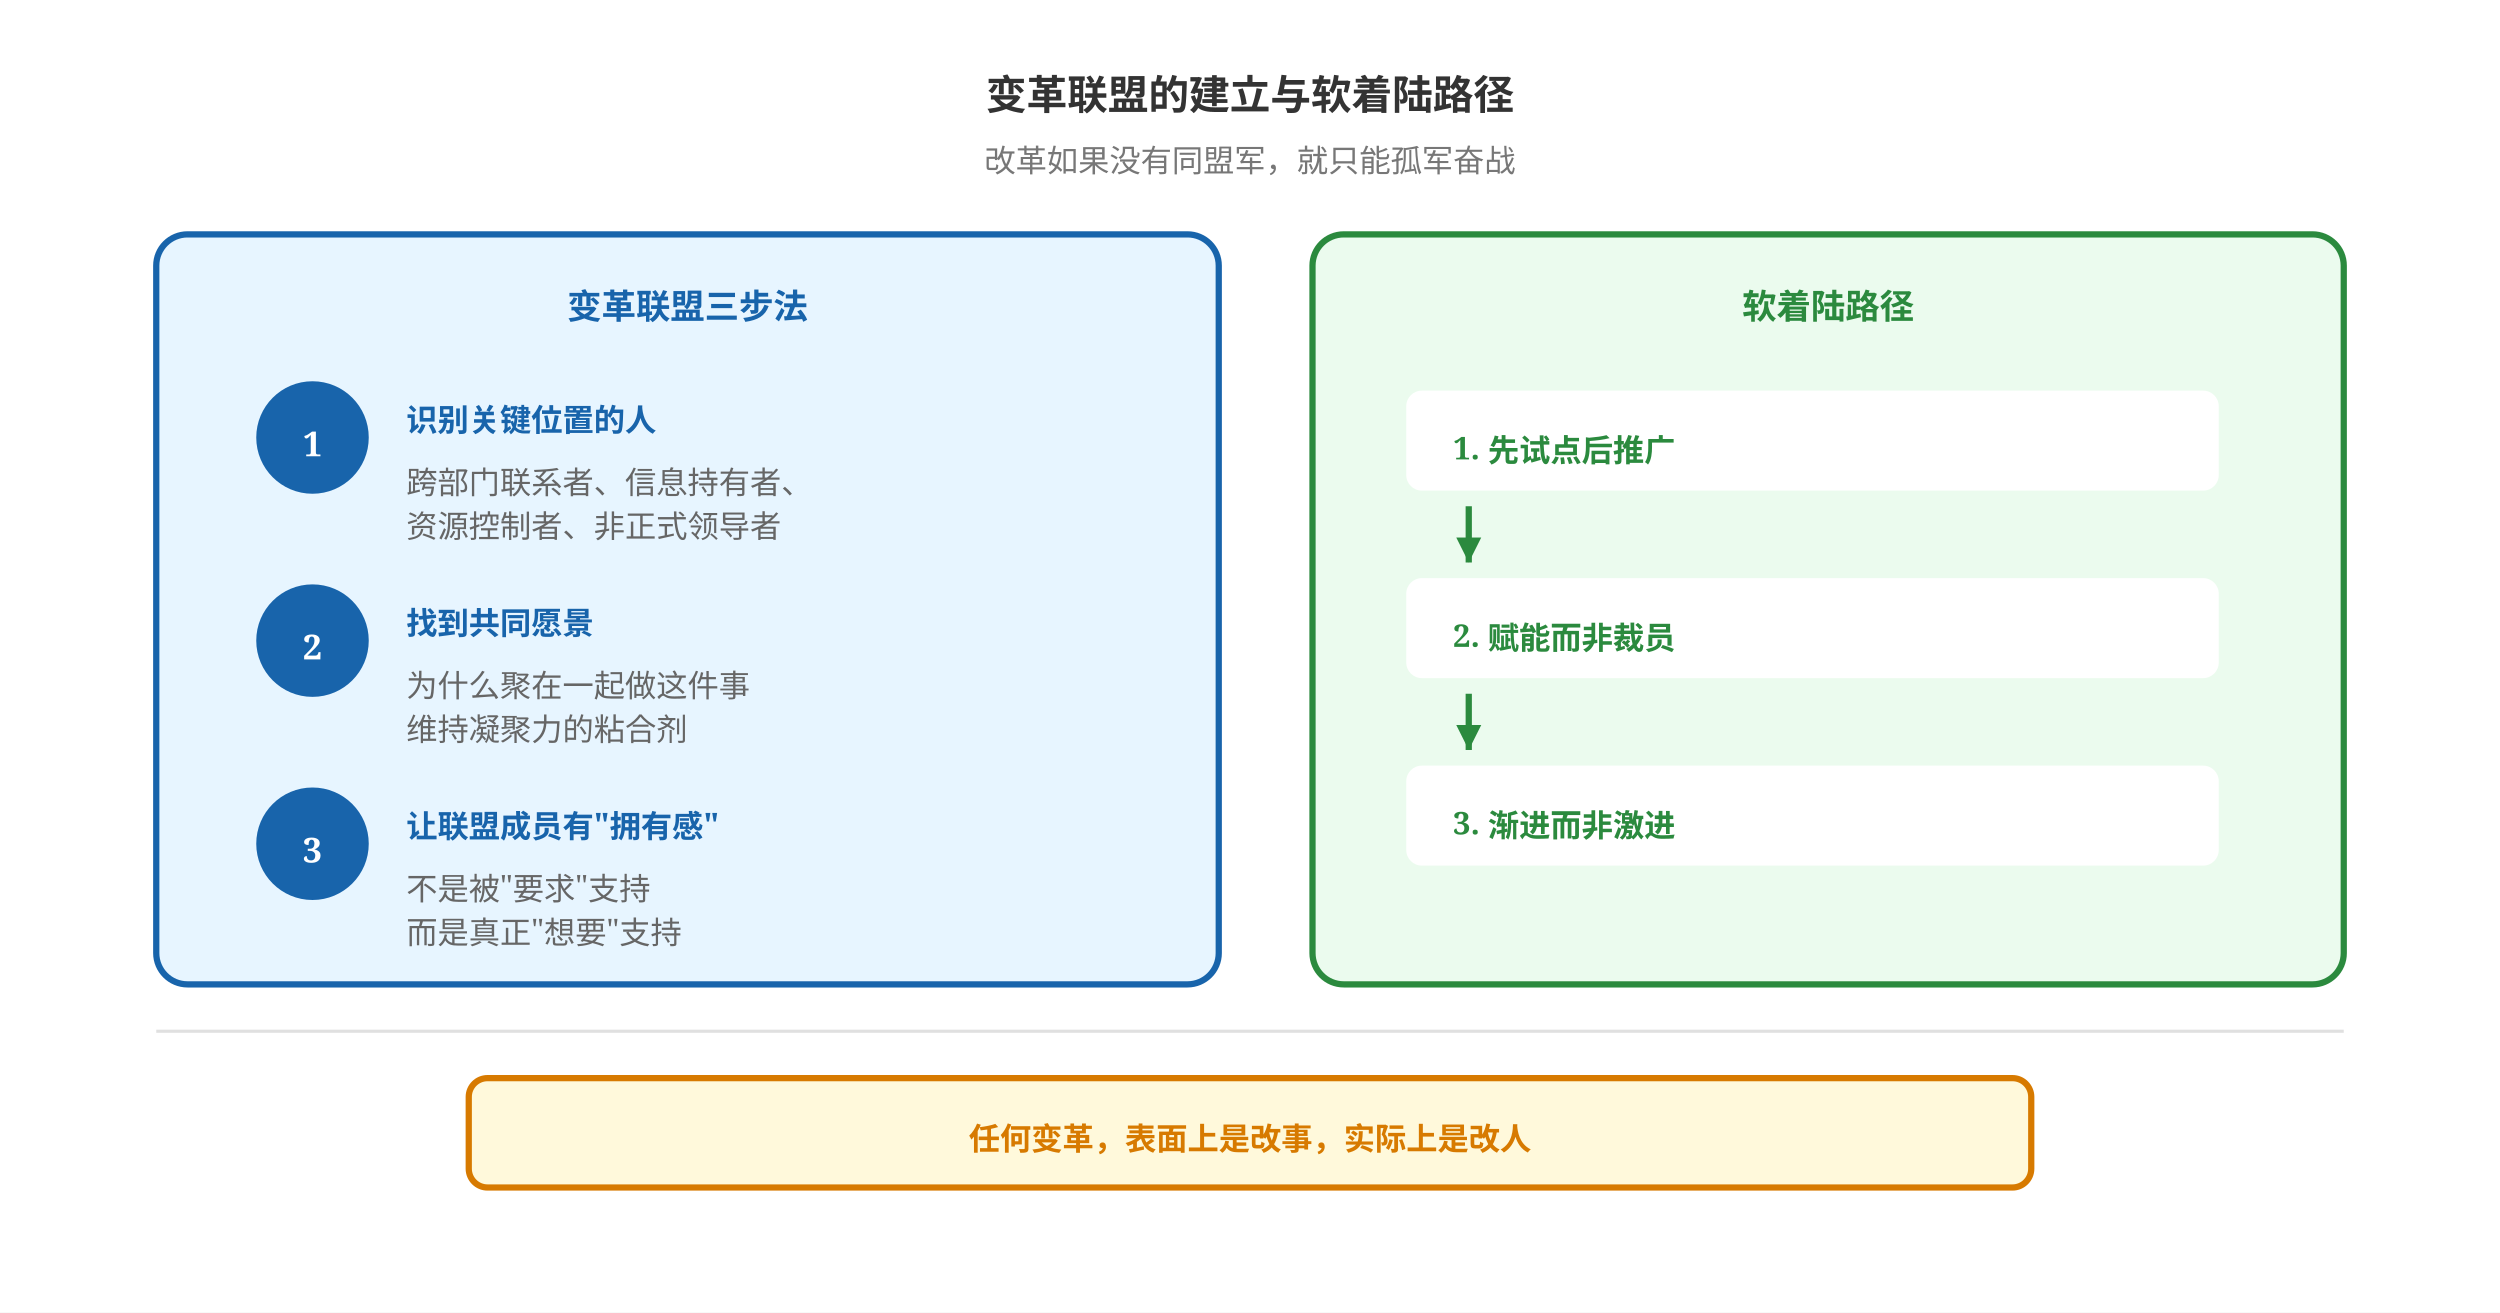
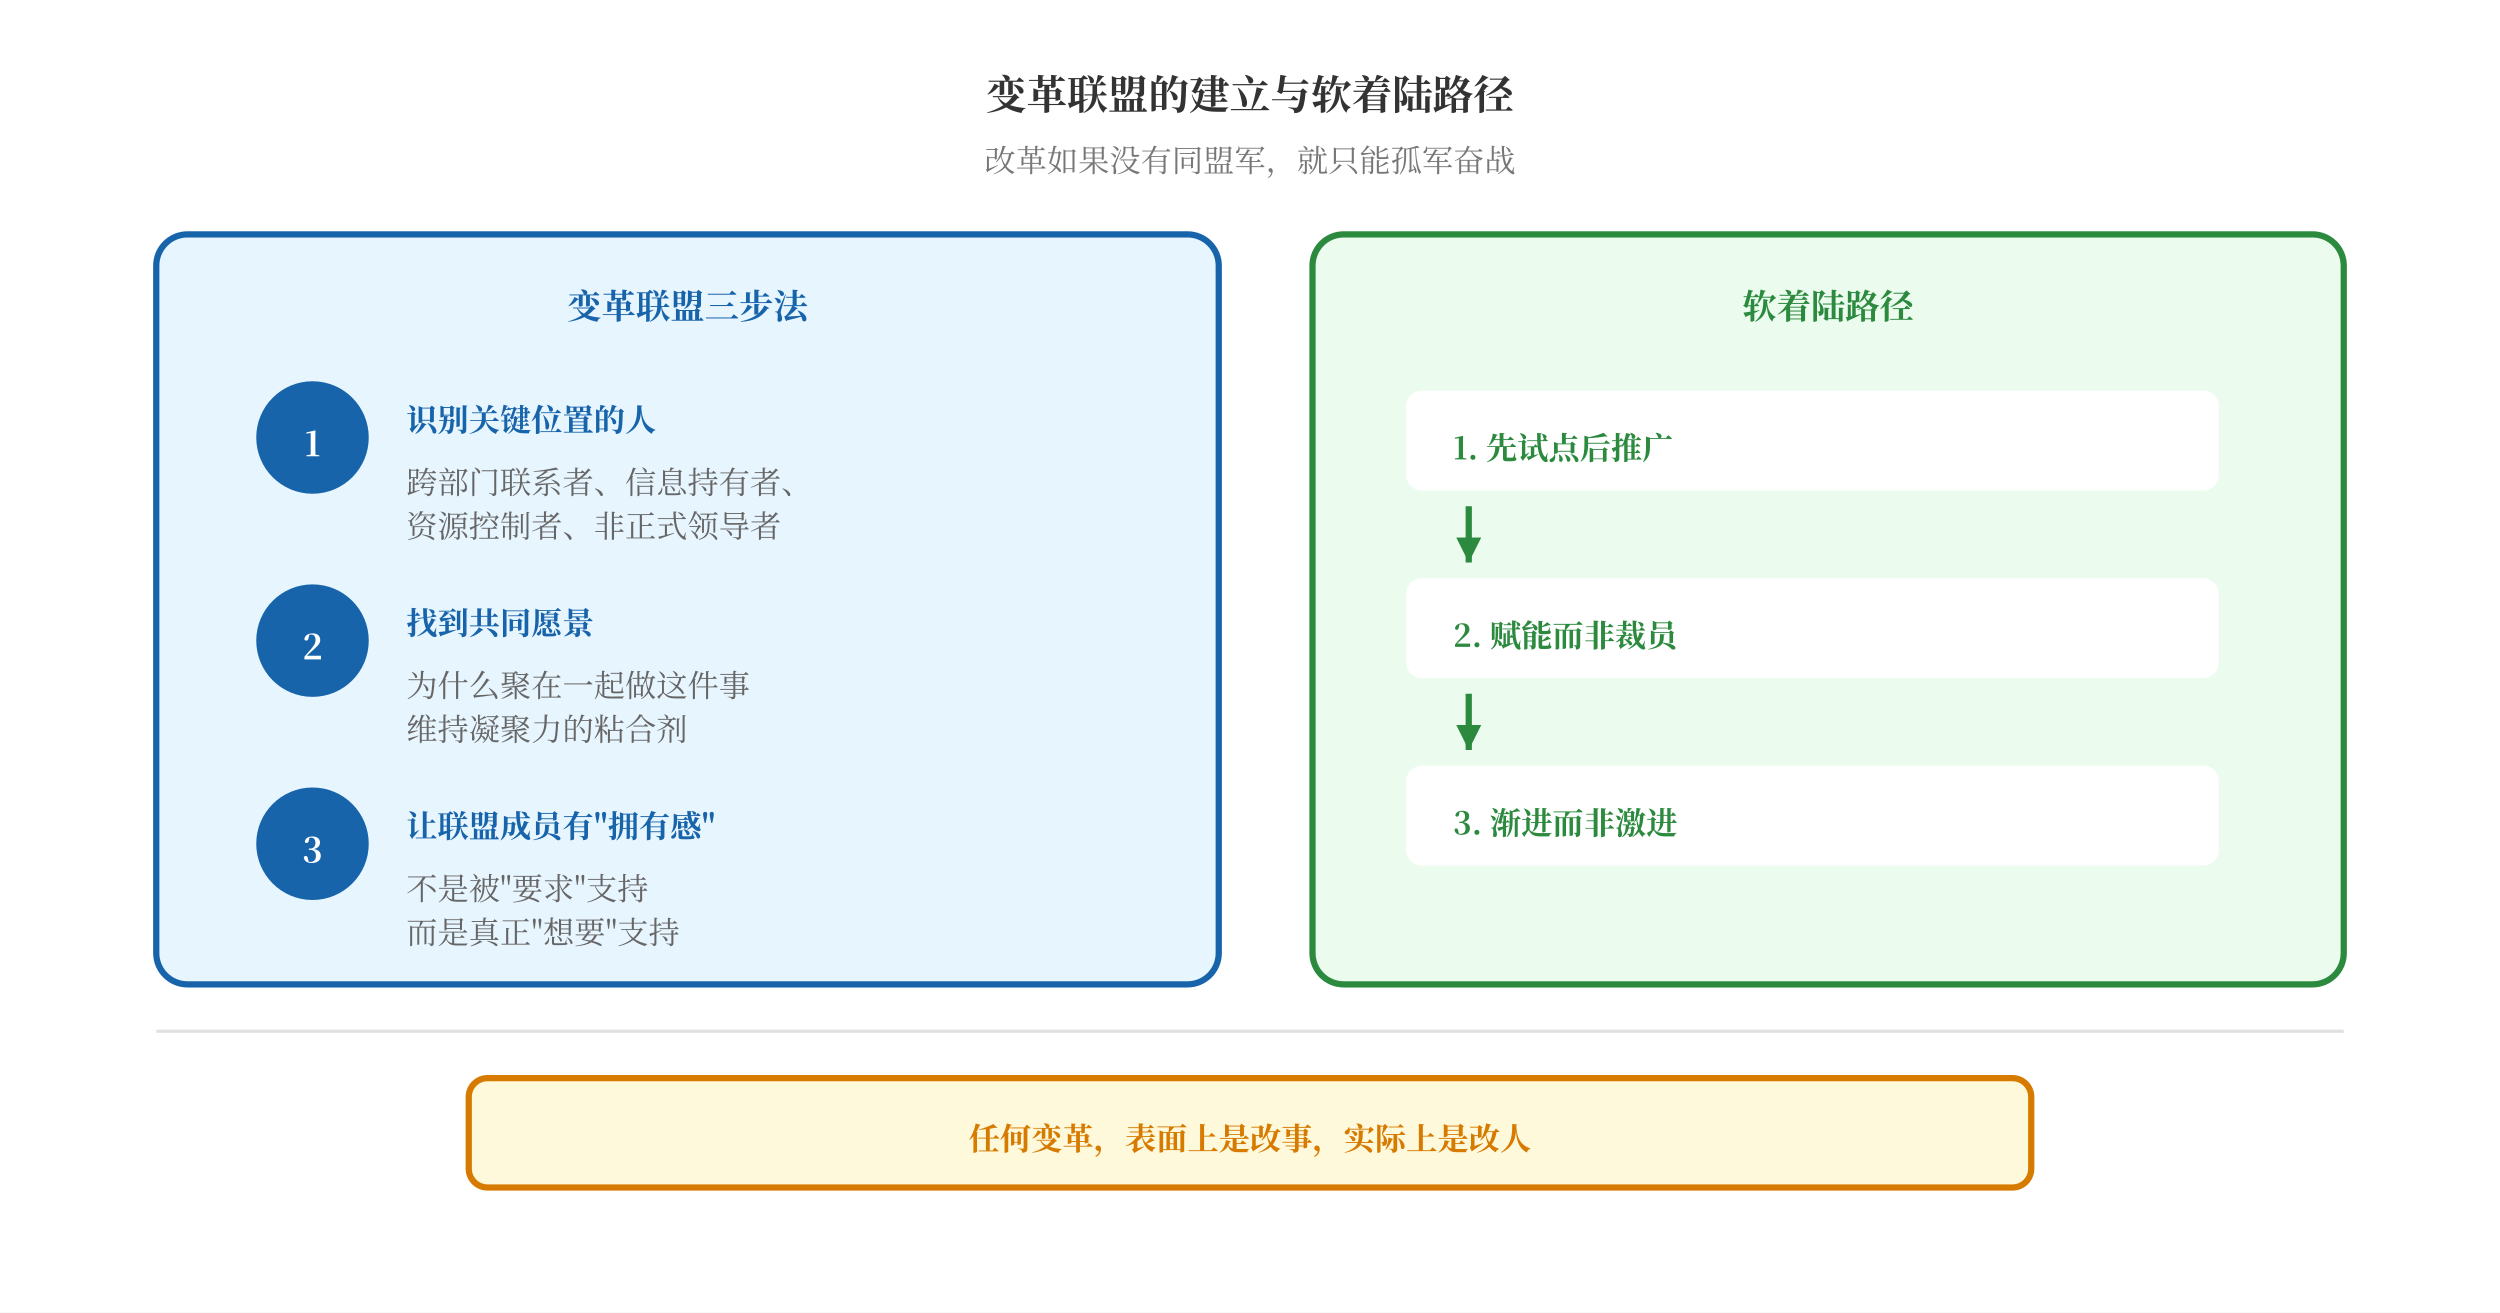
- <svg xmlns="http://www.w3.org/2000/svg" viewBox="0 0 800 420" style="font-family: 'Songti SC', serif; background: #fefefe;">
+ <svg xmlns="http://www.w3.org/2000/svg" viewBox="0 0 800 420" style="font-family: 'Noto Serif CJK SC', serif; background: #fefefe;">
  <rect width="800" height="420" fill="white" />
  <text x="400" y="35" text-anchor="middle" font-size="13" font-weight="bold" fill="#333">变革联盟的建立与软着陆路径</text>
  <text x="400" y="55" text-anchor="middle" font-size="10" fill="#777">改革如果没有同盟军，就只能孤军奋战</text>
  <rect x="50" y="75" width="340" height="240" rx="10" fill="#e7f5ff" stroke="#1864ab" stroke-width="2" />
  <text x="220" y="102" text-anchor="middle" font-size="11" font-weight="bold" fill="#1864ab">变革联盟三步法</text>
  <circle cx="100" cy="140" r="18" fill="#1864ab" />
  <text x="100" y="146" text-anchor="middle" font-size="11" font-weight="bold" fill="white">1</text>
  <text x="130" y="138" font-size="10" font-weight="bold" fill="#1864ab">识别关键位置的人</text>
  <text x="130" y="158" font-size="10" fill="#666">跨部门联系者、信息持有者、</text>
  <text x="130" y="172" font-size="10" fill="#666">资源控制者、非正式领导者</text>
  <circle cx="100" cy="205" r="18" fill="#1864ab" />
  <text x="100" y="211" text-anchor="middle" font-size="11" font-weight="bold" fill="white">2</text>
  <text x="130" y="203" font-size="10" font-weight="bold" fill="#1864ab">找到共同愿景</text>
  <text x="130" y="223" font-size="10" fill="#666">为什么聚在一起做这件事</text>
  <text x="130" y="237" font-size="10" fill="#666">维持凝聚力的粘合剂</text>
  <circle cx="100" cy="270" r="18" fill="#1864ab" />
  <text x="100" y="276" text-anchor="middle" font-size="11" font-weight="bold" fill="white">3</text>
  <text x="130" y="268" font-size="10" font-weight="bold" fill="#1864ab">让联盟成员有"拥有感"</text>
  <text x="130" y="288" font-size="10" fill="#666">不是被"要求"支持</text>
  <text x="130" y="302" font-size="10" fill="#666">而是真正"想要"支持</text>
  <rect x="420" y="75" width="330" height="240" rx="10" fill="#ebfbee" stroke="#2b8a3e" stroke-width="2" />
  <text x="585" y="102" text-anchor="middle" font-size="11" font-weight="bold" fill="#2b8a3e">软着陆路径</text>
  <rect x="450" y="125" width="260" height="32" rx="5" fill="#fff" />
  <text x="465" y="147" font-size="10" font-weight="bold" fill="#2b8a3e">1. 先试点后推广</text>
  <path d="M470 162 L470 180" fill="none" stroke="#2b8a3e" stroke-width="2" />
  <polygon points="470,180 466,172 474,172" fill="#2b8a3e" />
  <rect x="450" y="185" width="260" height="32" rx="5" fill="#fff" />
  <text x="465" y="207" font-size="10" font-weight="bold" fill="#2b8a3e">2. 赋能而非裁员</text>
  <path d="M470 222 L470 240" fill="none" stroke="#2b8a3e" stroke-width="2" />
  <polygon points="470,240 466,232 474,232" fill="#2b8a3e" />
  <rect x="450" y="245" width="260" height="32" rx="5" fill="#fff" />
  <text x="465" y="267" font-size="10" font-weight="bold" fill="#2b8a3e">3. 渐进而非激进</text>
  <line x1="50" y1="330" x2="750" y2="330" stroke="#e0e0e0" stroke-width="1" />
  <rect x="150" y="345" width="500" height="35" rx="6" fill="#fff9db" stroke="#d77a00" stroke-width="2" />
  <text x="400" y="368" text-anchor="middle" font-size="10" font-weight="bold" fill="#d77a00">任何变革，表面上是改事，实际上是改人</text>
</svg>
